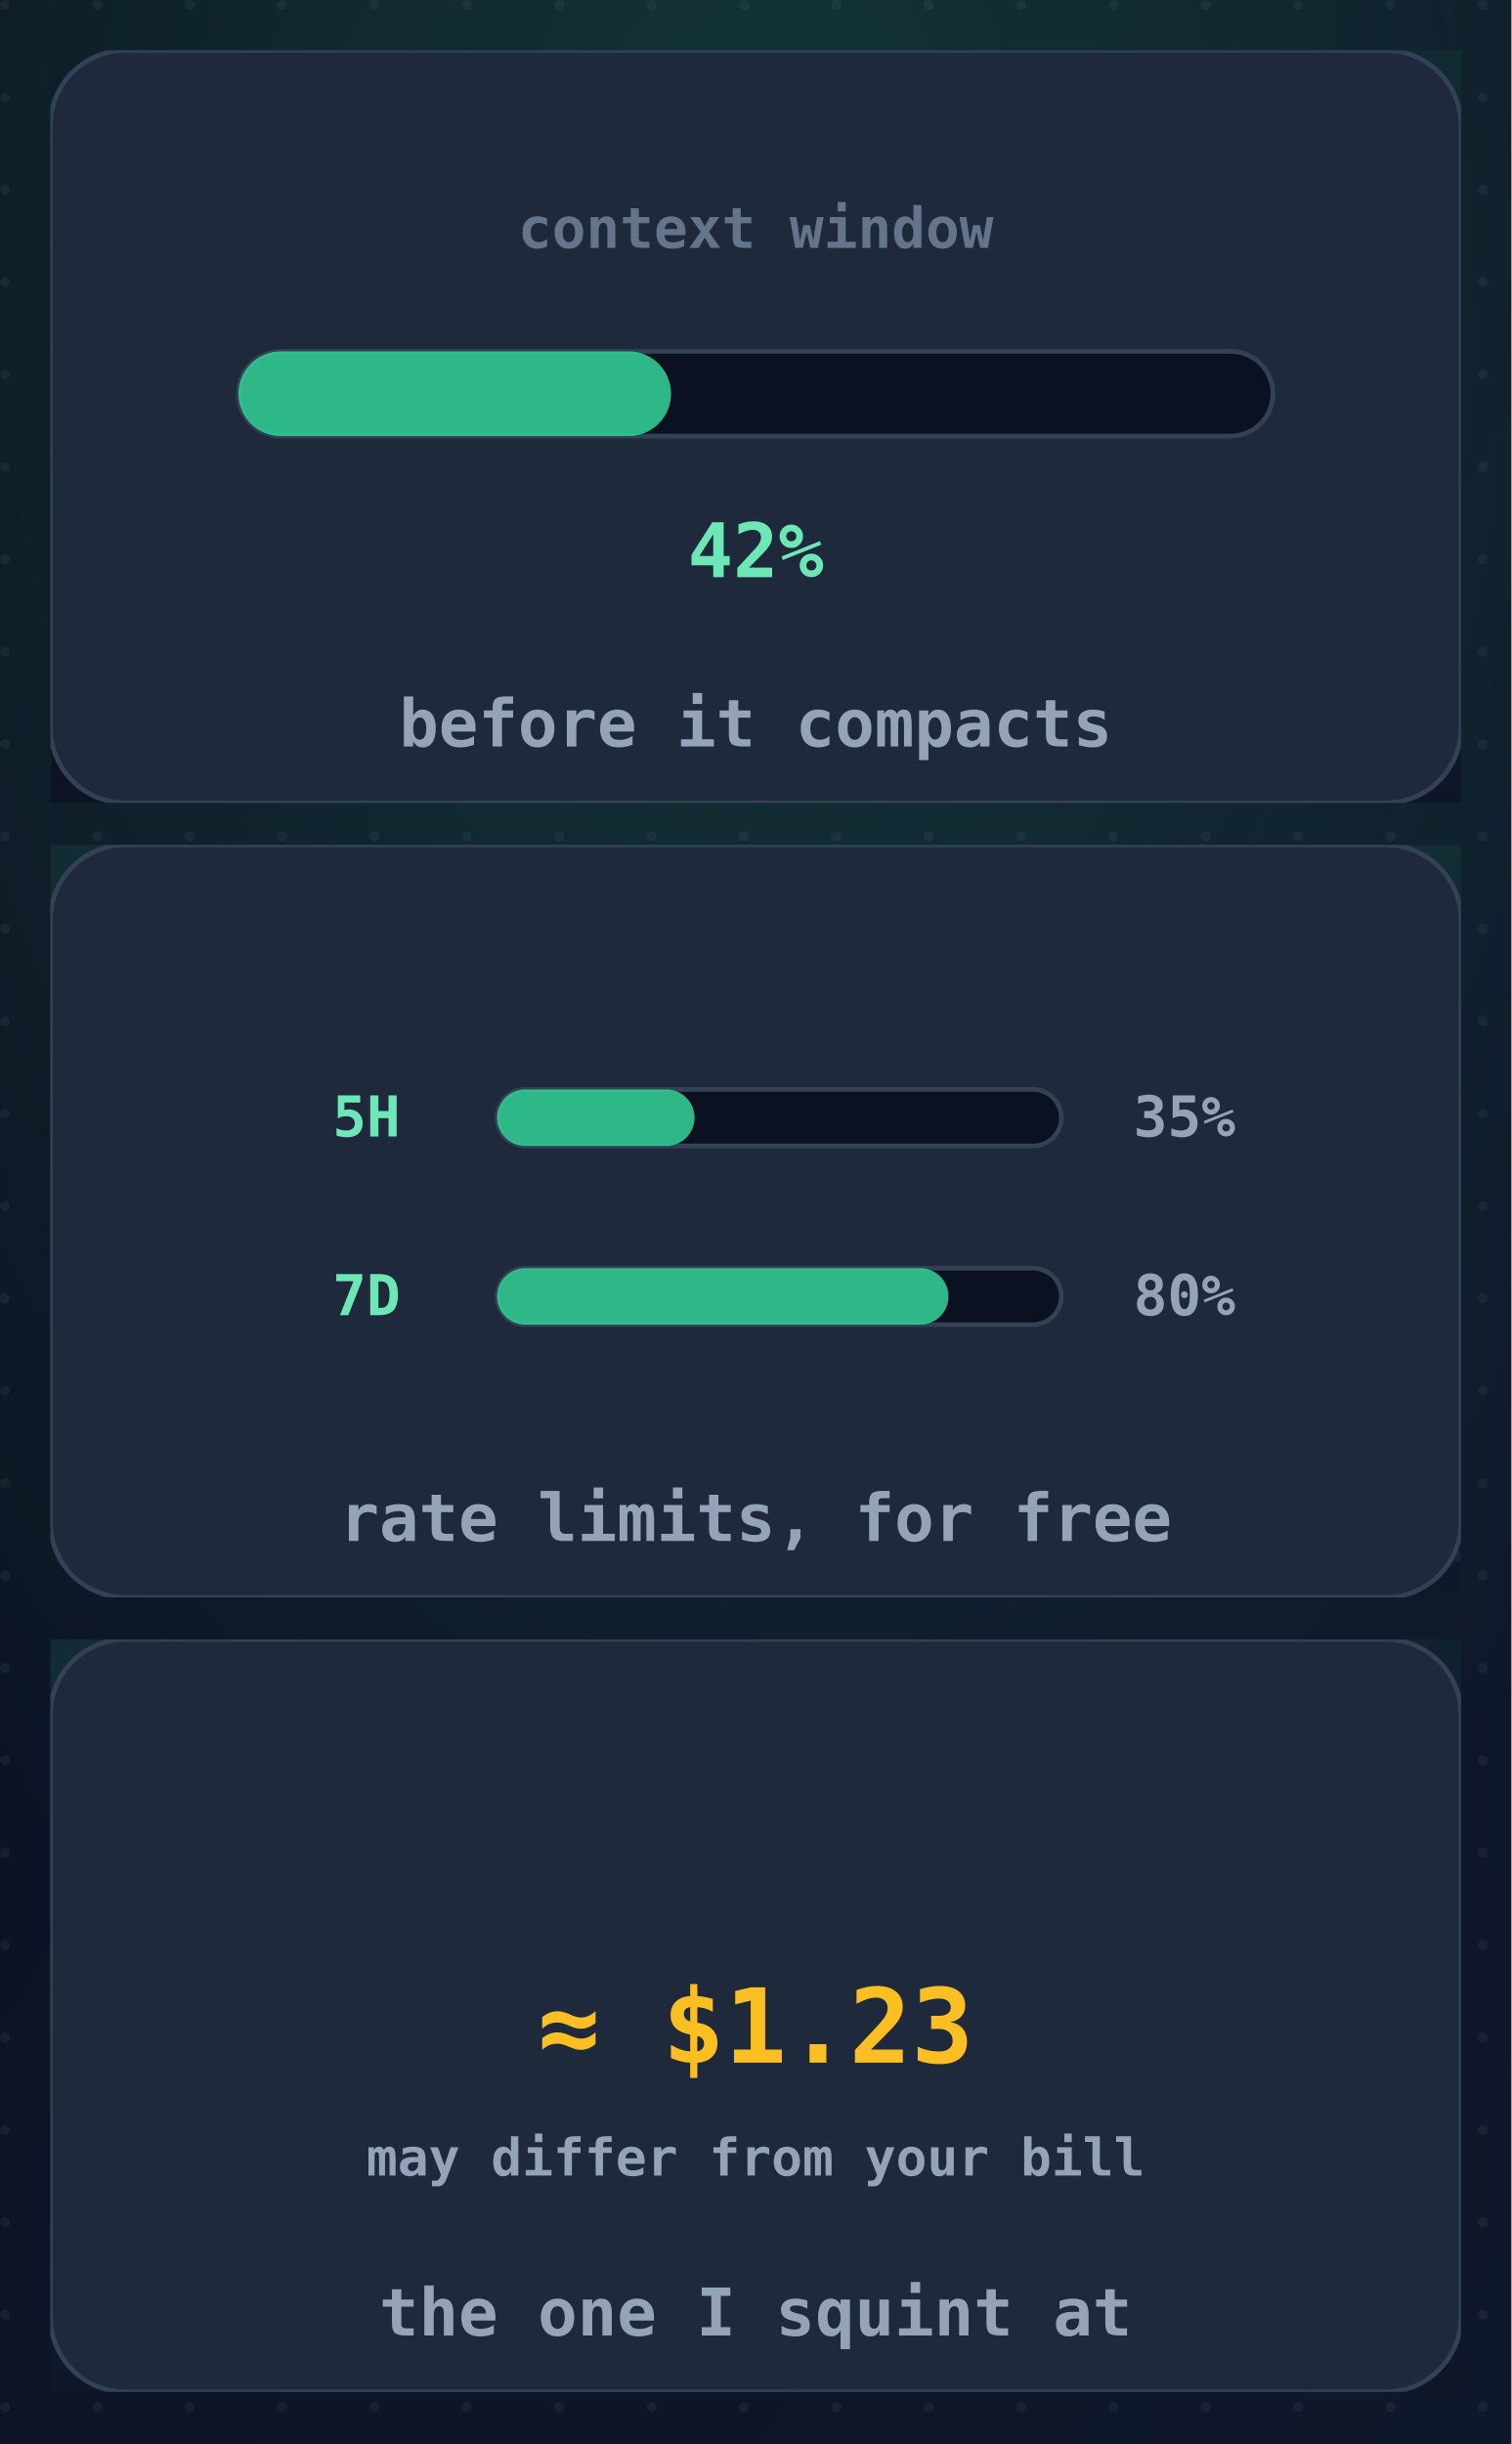
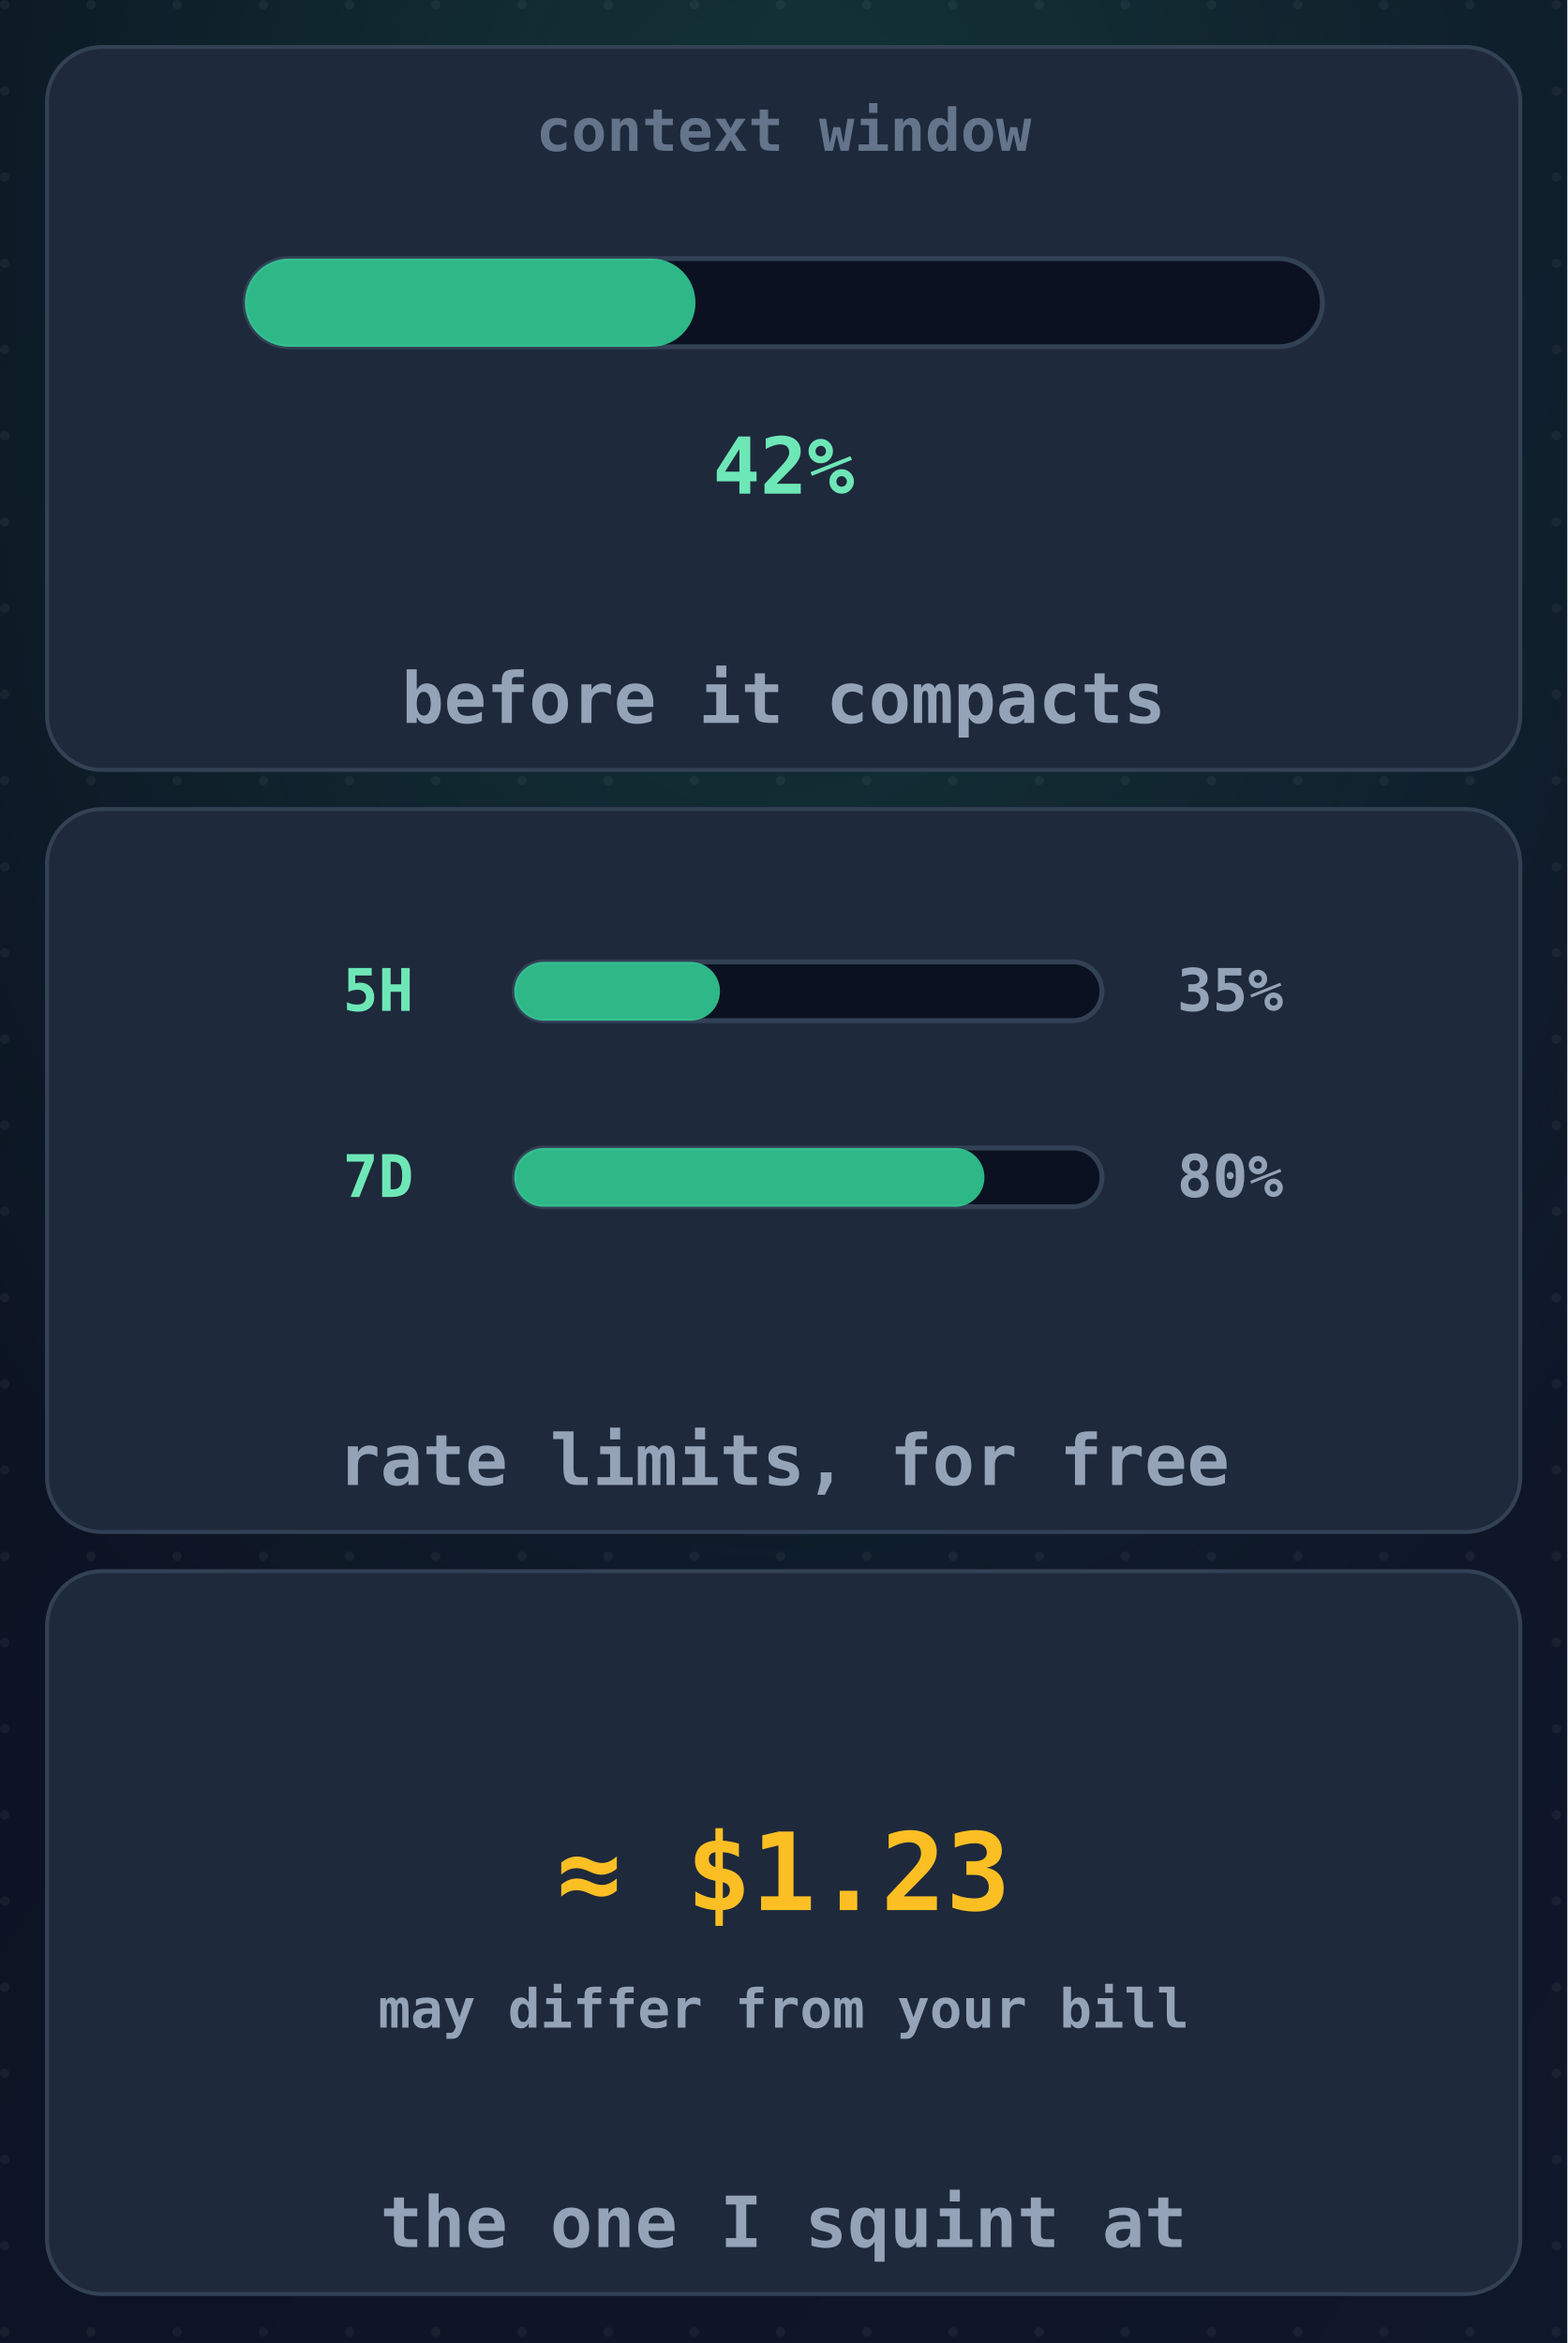
- <svg xmlns="http://www.w3.org/2000/svg" viewBox="0 0 360 582" role="img" aria-label="A Claude Code status line growing from a context-window bar, to 5-hour and 7-day rate-limit gauges, to a cost figure marked as one to squint at">
+ <svg xmlns="http://www.w3.org/2000/svg" viewBox="0 0 400 598" role="img" aria-label="A Claude Code status line growing from a context-window bar, to 5-hour and 7-day rate-limit gauges, to a cost figure marked as one to squint at">
  <defs>
-     <linearGradient id="m-bg" x1="0" y1="0" x2="1" y2="1">
+     <linearGradient id="bg" x1="0" y1="0" x2="1" y2="1">
      <stop offset="0" stop-color="#0b1120" />
      <stop offset="1" stop-color="#0f172a" />
    </linearGradient>
-     <radialGradient id="m-glow" cx="0.5" cy="0.1" r="0.8">
+     <radialGradient id="glow" cx="0.5" cy="0.12" r="0.7">
      <stop offset="0" stop-color="#34d399" stop-opacity="0.18" />
      <stop offset="1" stop-color="#34d399" stop-opacity="0" />
    </radialGradient>
-     <pattern id="m-dots" width="22" height="22" patternUnits="userSpaceOnUse">
+     <pattern id="dots" width="22" height="22" patternUnits="userSpaceOnUse">
      <circle cx="1.2" cy="1.2" r="1.2" fill="#f8fafc" fill-opacity="0.05" />
    </pattern>
  </defs>
-   <rect width="360" height="582" fill="url(#m-bg)" />
-   <rect width="360" height="582" fill="url(#m-dots)" />
-   <rect width="360" height="582" fill="url(#m-glow)" />
-   <svg x="12.0" y="12.0" width="336.0" height="179.2" viewBox="90 70 300 160">
-     <defs>
-       <linearGradient id="bg" x1="0" y1="0" x2="1" y2="1">
-         <stop offset="0" stop-color="#0b1120" />
-         <stop offset="1" stop-color="#0f172a" />
-       </linearGradient>
-       <radialGradient id="glow" cx="0.5" cy="0.12" r="0.7">
-         <stop offset="0" stop-color="#34d399" stop-opacity="0.18" />
-         <stop offset="1" stop-color="#34d399" stop-opacity="0" />
-       </radialGradient>
-       <pattern id="dots" width="22" height="22" patternUnits="userSpaceOnUse">
-         <circle cx="1.2" cy="1.2" r="1.2" fill="#f8fafc" fill-opacity="0.05" />
-       </pattern>
-     </defs>
-     <rect width="1200" height="300" fill="url(#bg)" />
-     <rect width="1200" height="300" fill="url(#dots)" />
-     <rect width="1200" height="300" fill="url(#glow)" />
+   <rect width="400" height="598" fill="url(#bg)" />
+   <rect width="400" height="598" fill="url(#dots)" />
+   <rect width="400" height="598" fill="url(#glow)" />
+   <clipPath id="c0">
+     <rect x="12" y="12" width="376" height="148.5" />
+   </clipPath>
+   <rect x="12" y="12" width="376" height="184.5" rx="14" fill="#1e293b" stroke="#334155" />
+   <g clip-path="url(#c0)">
    <g font-family="ui-monospace, SFMono-Regular, Menlo, monospace" font-size="14" font-weight="600" fill="#94a3b8" text-anchor="middle">
-       <g transform="translate(90 70)">
-         <rect width="300" height="160" rx="16" fill="#1e293b" stroke="#334155" />
+       <g transform="translate(12.5 16) scale(1.25) translate(0 -24)">
        <text x="150" y="42" font-size="12" fill="#64748b">context window</text>
        <rect x="40" y="64" width="220" height="18" rx="9" fill="#0b1120" stroke="#334155" />
        <rect x="40" y="64" width="92" height="18" rx="9" fill="#34d399" fill-opacity="0.85" />
        <text x="150" y="112" font-size="16" fill="#6ee7b7">42%</text>
-         <text x="150" y="148">before it compacts</text>
      </g>
-       <g transform="translate(450 70)">
-         <rect width="300" height="160" rx="16" fill="#1e293b" stroke="#334155" />
+     </g>
+   </g>
+   <text x="200.0" y="184.5" font-family="ui-monospace, SFMono-Regular, Menlo, monospace" font-size="18" font-weight="600" fill="#94a3b8" text-anchor="middle">before it compacts</text>
+   <clipPath id="c1">
+     <rect x="12" y="206.5" width="376" height="148.5" />
+   </clipPath>
+   <rect x="12" y="206.5" width="376" height="184.5" rx="14" fill="#1e293b" stroke="#334155" />
+   <g clip-path="url(#c1)">
+     <g font-family="ui-monospace, SFMono-Regular, Menlo, monospace" font-size="14" font-weight="600" fill="#94a3b8" text-anchor="middle">
+       <g transform="translate(12.5 210.5) scale(1.25) translate(0 -24)">
        <text x="60" y="62" font-size="12" fill="#6ee7b7" text-anchor="start">5H</text>
        <rect x="95" y="52" width="120" height="12" rx="6" fill="#0b1120" stroke="#334155" />
        <rect x="95" y="52" width="42" height="12" rx="6" fill="#34d399" fill-opacity="0.85" />
        <text x="252" y="62" font-size="12" fill="#94a3b8" text-anchor="end">35%</text>
        <text x="60" y="100" font-size="12" fill="#6ee7b7" text-anchor="start">7D</text>
        <rect x="95" y="90" width="120" height="12" rx="6" fill="#0b1120" stroke="#334155" />
        <rect x="95" y="90" width="96" height="12" rx="6" fill="#34d399" fill-opacity="0.85" />
        <text x="252" y="100" font-size="12" fill="#94a3b8" text-anchor="end">80%</text>
-         <text x="150" y="148">rate limits, for free</text>
      </g>
-       <g transform="translate(810 70)">
-         <rect width="300" height="160" rx="16" fill="#1e293b" stroke="#334155" />
+     </g>
+   </g>
+   <text x="200.0" y="379.0" font-family="ui-monospace, SFMono-Regular, Menlo, monospace" font-size="18" font-weight="600" fill="#94a3b8" text-anchor="middle">rate limits, for free</text>
+   <clipPath id="c2">
+     <rect x="12" y="401.0" width="376" height="148.5" />
+   </clipPath>
+   <rect x="12" y="401.0" width="376" height="184.5" rx="14" fill="#1e293b" stroke="#334155" />
+   <g clip-path="url(#c2)">
+     <g font-family="ui-monospace, SFMono-Regular, Menlo, monospace" font-size="14" font-weight="600" fill="#94a3b8" text-anchor="middle">
+       <g transform="translate(12.5 405.0) scale(1.25) translate(0 -24)">
        <text x="150" y="90" font-size="22" fill="#fbbf24">≈ $1.23</text>
        <text x="150" y="114" font-size="11" fill="#94a3b8">may differ from your bill</text>
-         <text x="150" y="148">the one I squint at</text>
      </g>
    </g>
-   </svg>
-   <svg x="12.0" y="201.2" width="336.0" height="179.2" viewBox="450 70 300 160">
-     <defs>
-       <linearGradient id="bg" x1="0" y1="0" x2="1" y2="1">
-         <stop offset="0" stop-color="#0b1120" />
-         <stop offset="1" stop-color="#0f172a" />
-       </linearGradient>
-       <radialGradient id="glow" cx="0.5" cy="0.12" r="0.7">
-         <stop offset="0" stop-color="#34d399" stop-opacity="0.18" />
-         <stop offset="1" stop-color="#34d399" stop-opacity="0" />
-       </radialGradient>
-       <pattern id="dots" width="22" height="22" patternUnits="userSpaceOnUse">
-         <circle cx="1.2" cy="1.2" r="1.2" fill="#f8fafc" fill-opacity="0.05" />
-       </pattern>
-     </defs>
-     <rect width="1200" height="300" fill="url(#bg)" />
-     <rect width="1200" height="300" fill="url(#dots)" />
-     <rect width="1200" height="300" fill="url(#glow)" />
-     <g font-family="ui-monospace, SFMono-Regular, Menlo, monospace" font-size="14" font-weight="600" fill="#94a3b8" text-anchor="middle">
-       <g transform="translate(90 70)">
-         <rect width="300" height="160" rx="16" fill="#1e293b" stroke="#334155" />
-         <text x="150" y="42" font-size="12" fill="#64748b">context window</text>
-         <rect x="40" y="64" width="220" height="18" rx="9" fill="#0b1120" stroke="#334155" />
-         <rect x="40" y="64" width="92" height="18" rx="9" fill="#34d399" fill-opacity="0.85" />
-         <text x="150" y="112" font-size="16" fill="#6ee7b7">42%</text>
-         <text x="150" y="148">before it compacts</text>
-       </g>
-       <g transform="translate(450 70)">
-         <rect width="300" height="160" rx="16" fill="#1e293b" stroke="#334155" />
-         <text x="60" y="62" font-size="12" fill="#6ee7b7" text-anchor="start">5H</text>
-         <rect x="95" y="52" width="120" height="12" rx="6" fill="#0b1120" stroke="#334155" />
-         <rect x="95" y="52" width="42" height="12" rx="6" fill="#34d399" fill-opacity="0.85" />
-         <text x="252" y="62" font-size="12" fill="#94a3b8" text-anchor="end">35%</text>
-         <text x="60" y="100" font-size="12" fill="#6ee7b7" text-anchor="start">7D</text>
-         <rect x="95" y="90" width="120" height="12" rx="6" fill="#0b1120" stroke="#334155" />
-         <rect x="95" y="90" width="96" height="12" rx="6" fill="#34d399" fill-opacity="0.85" />
-         <text x="252" y="100" font-size="12" fill="#94a3b8" text-anchor="end">80%</text>
-         <text x="150" y="148">rate limits, for free</text>
-       </g>
-       <g transform="translate(810 70)">
-         <rect width="300" height="160" rx="16" fill="#1e293b" stroke="#334155" />
-         <text x="150" y="90" font-size="22" fill="#fbbf24">≈ $1.23</text>
-         <text x="150" y="114" font-size="11" fill="#94a3b8">may differ from your bill</text>
-         <text x="150" y="148">the one I squint at</text>
-       </g>
-     </g>
-   </svg>
-   <svg x="12.0" y="390.4" width="336.0" height="179.2" viewBox="810 70 300 160">
-     <defs>
-       <linearGradient id="bg" x1="0" y1="0" x2="1" y2="1">
-         <stop offset="0" stop-color="#0b1120" />
-         <stop offset="1" stop-color="#0f172a" />
-       </linearGradient>
-       <radialGradient id="glow" cx="0.5" cy="0.12" r="0.7">
-         <stop offset="0" stop-color="#34d399" stop-opacity="0.18" />
-         <stop offset="1" stop-color="#34d399" stop-opacity="0" />
-       </radialGradient>
-       <pattern id="dots" width="22" height="22" patternUnits="userSpaceOnUse">
-         <circle cx="1.2" cy="1.2" r="1.2" fill="#f8fafc" fill-opacity="0.05" />
-       </pattern>
-     </defs>
-     <rect width="1200" height="300" fill="url(#bg)" />
-     <rect width="1200" height="300" fill="url(#dots)" />
-     <rect width="1200" height="300" fill="url(#glow)" />
-     <g font-family="ui-monospace, SFMono-Regular, Menlo, monospace" font-size="14" font-weight="600" fill="#94a3b8" text-anchor="middle">
-       <g transform="translate(90 70)">
-         <rect width="300" height="160" rx="16" fill="#1e293b" stroke="#334155" />
-         <text x="150" y="42" font-size="12" fill="#64748b">context window</text>
-         <rect x="40" y="64" width="220" height="18" rx="9" fill="#0b1120" stroke="#334155" />
-         <rect x="40" y="64" width="92" height="18" rx="9" fill="#34d399" fill-opacity="0.85" />
-         <text x="150" y="112" font-size="16" fill="#6ee7b7">42%</text>
-         <text x="150" y="148">before it compacts</text>
-       </g>
-       <g transform="translate(450 70)">
-         <rect width="300" height="160" rx="16" fill="#1e293b" stroke="#334155" />
-         <text x="60" y="62" font-size="12" fill="#6ee7b7" text-anchor="start">5H</text>
-         <rect x="95" y="52" width="120" height="12" rx="6" fill="#0b1120" stroke="#334155" />
-         <rect x="95" y="52" width="42" height="12" rx="6" fill="#34d399" fill-opacity="0.85" />
-         <text x="252" y="62" font-size="12" fill="#94a3b8" text-anchor="end">35%</text>
-         <text x="60" y="100" font-size="12" fill="#6ee7b7" text-anchor="start">7D</text>
-         <rect x="95" y="90" width="120" height="12" rx="6" fill="#0b1120" stroke="#334155" />
-         <rect x="95" y="90" width="96" height="12" rx="6" fill="#34d399" fill-opacity="0.85" />
-         <text x="252" y="100" font-size="12" fill="#94a3b8" text-anchor="end">80%</text>
-         <text x="150" y="148">rate limits, for free</text>
-       </g>
-       <g transform="translate(810 70)">
-         <rect width="300" height="160" rx="16" fill="#1e293b" stroke="#334155" />
-         <text x="150" y="90" font-size="22" fill="#fbbf24">≈ $1.23</text>
-         <text x="150" y="114" font-size="11" fill="#94a3b8">may differ from your bill</text>
-         <text x="150" y="148">the one I squint at</text>
-       </g>
-     </g>
-   </svg>
+   </g>
+   <text x="200.0" y="573.5" font-family="ui-monospace, SFMono-Regular, Menlo, monospace" font-size="18" font-weight="600" fill="#94a3b8" text-anchor="middle">the one I squint at</text>
</svg>
